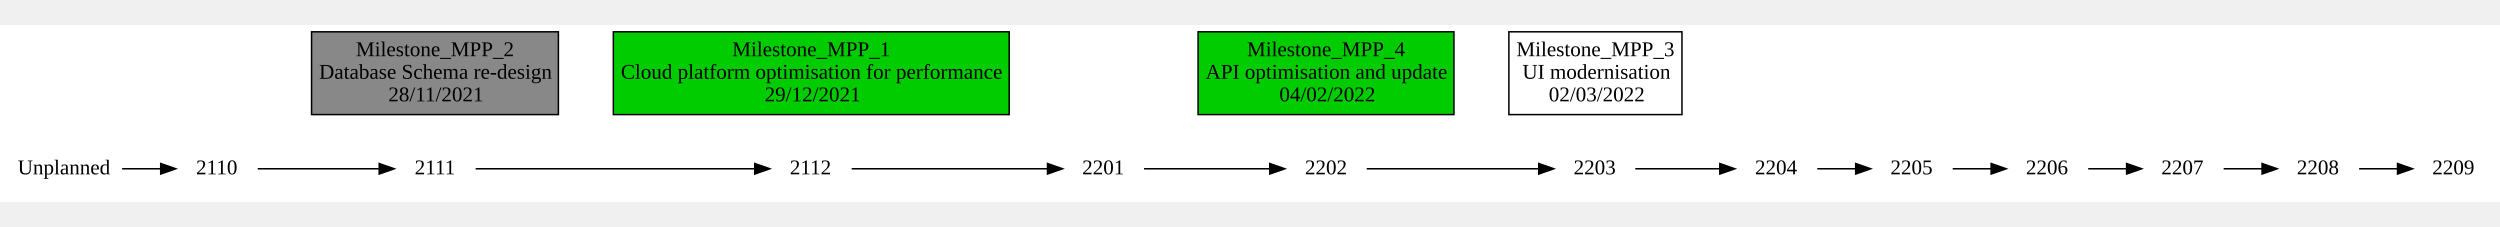
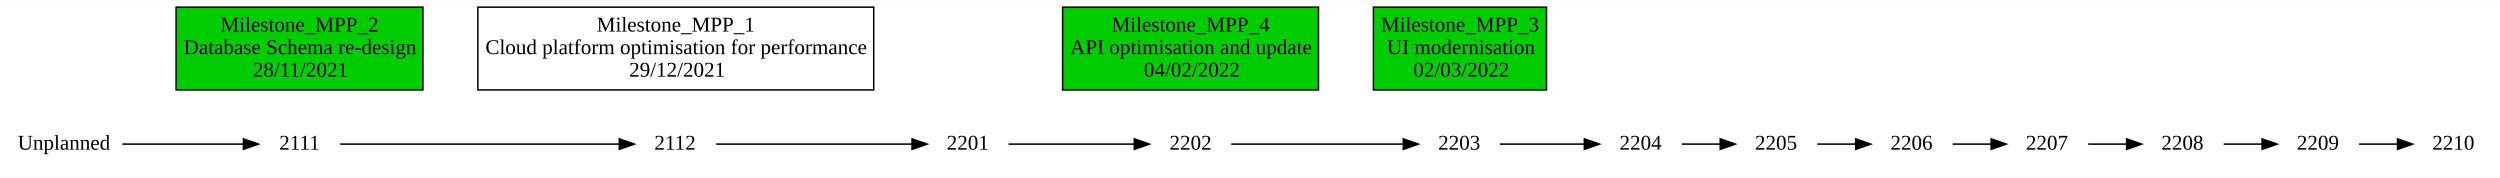
- <svg xmlns="http://www.w3.org/2000/svg" width="1300pt" height="118pt" viewBox="0.00 0.00 1661.00 117.50">
+ <svg xmlns="http://www.w3.org/2000/svg" width="1661pt" height="118pt" viewBox="0.00 0.00 1661.00 117.50">
  <g id="graph0" class="graph" transform="scale(1 1) rotate(0) translate(4 113.5)">
    <polygon fill="white" stroke="transparent" points="-4,4 -4,-113.5 1657,-113.5 1657,4 -4,4" />
    <g id="node1" class="node">
      <text text-anchor="middle" x="38.5" y="-14.3" font-family="Times New Roman,serif" font-size="14.00">Unplanned</text>
    </g>
    <g id="node2" class="node">
-       <text text-anchor="middle" x="140" y="-14.3" font-family="Times New Roman,serif" font-size="14.00">2110</text>
+       <text text-anchor="middle" x="195" y="-14.3" font-family="Times New Roman,serif" font-size="14.00">2111</text>
    </g>
    <g id="edge1" class="edge">
-       <path fill="none" stroke="black" d="M77.12,-18C85.47,-18 94.32,-18 102.63,-18" />
-       <polygon fill="black" stroke="black" points="102.78,-21.5 112.78,-18 102.78,-14.5 102.78,-21.5" />
+       <path fill="none" stroke="black" d="M77.29,-18C101.73,-18 133.36,-18 157.53,-18" />
+       <polygon fill="black" stroke="black" points="157.72,-21.5 167.72,-18 157.72,-14.5 157.72,-21.5" />
    </g>
    <g id="node3" class="node">
-       <text text-anchor="middle" x="285" y="-14.3" font-family="Times New Roman,serif" font-size="14.00">2111</text>
+       <text text-anchor="middle" x="444.5" y="-14.3" font-family="Times New Roman,serif" font-size="14.00">2112</text>
    </g>
    <g id="edge2" class="edge">
-       <path fill="none" stroke="black" d="M167.23,-18C189.8,-18 222.61,-18 247.71,-18" />
-       <polygon fill="black" stroke="black" points="247.94,-21.5 257.94,-18 247.94,-14.5 247.94,-21.5" />
+       <path fill="none" stroke="black" d="M222.02,-18C266.4,-18 356.81,-18 407.32,-18" />
+       <polygon fill="black" stroke="black" points="407.46,-21.5 417.46,-18 407.46,-14.5 407.46,-21.5" />
    </g>
    <g id="node4" class="node">
-       <text text-anchor="middle" x="534.5" y="-14.3" font-family="Times New Roman,serif" font-size="14.00">2112</text>
+       <text text-anchor="middle" x="639" y="-14.3" font-family="Times New Roman,serif" font-size="14.00">2201</text>
    </g>
    <g id="edge3" class="edge">
-       <path fill="none" stroke="black" d="M312.02,-18C356.4,-18 446.81,-18 497.32,-18" />
-       <polygon fill="black" stroke="black" points="497.46,-21.5 507.46,-18 497.46,-14.5 497.46,-21.5" />
+       <path fill="none" stroke="black" d="M471.86,-18C505.56,-18 564.05,-18 601.87,-18" />
+       <polygon fill="black" stroke="black" points="601.96,-21.5 611.96,-18 601.96,-14.5 601.96,-21.5" />
    </g>
    <g id="node5" class="node">
-       <text text-anchor="middle" x="729" y="-14.3" font-family="Times New Roman,serif" font-size="14.00">2201</text>
+       <text text-anchor="middle" x="787" y="-14.3" font-family="Times New Roman,serif" font-size="14.00">2202</text>
    </g>
    <g id="edge4" class="edge">
-       <path fill="none" stroke="black" d="M561.86,-18C595.56,-18 654.05,-18 691.87,-18" />
-       <polygon fill="black" stroke="black" points="691.96,-21.5 701.96,-18 691.96,-14.5 691.96,-21.5" />
+       <path fill="none" stroke="black" d="M666.1,-18C689.31,-18 723.5,-18 749.43,-18" />
+       <polygon fill="black" stroke="black" points="749.63,-21.5 759.63,-18 749.63,-14.5 749.63,-21.5" />
    </g>
    <g id="node6" class="node">
-       <text text-anchor="middle" x="877" y="-14.3" font-family="Times New Roman,serif" font-size="14.00">2202</text>
+       <text text-anchor="middle" x="965.5" y="-14.3" font-family="Times New Roman,serif" font-size="14.00">2203</text>
    </g>
    <g id="edge5" class="edge">
-       <path fill="none" stroke="black" d="M756.1,-18C779.31,-18 813.5,-18 839.43,-18" />
-       <polygon fill="black" stroke="black" points="839.63,-21.5 849.63,-18 839.63,-14.5 839.63,-21.5" />
+       <path fill="none" stroke="black" d="M814.04,-18C844.15,-18 893.93,-18 927.91,-18" />
+       <polygon fill="black" stroke="black" points="928.35,-21.5 938.35,-18 928.35,-14.5 928.35,-21.5" />
    </g>
    <g id="node7" class="node">
-       <text text-anchor="middle" x="1055.5" y="-14.3" font-family="Times New Roman,serif" font-size="14.00">2203</text>
+       <text text-anchor="middle" x="1086" y="-14.3" font-family="Times New Roman,serif" font-size="14.00">2204</text>
    </g>
    <g id="edge6" class="edge">
-       <path fill="none" stroke="black" d="M904.04,-18C934.15,-18 983.93,-18 1017.91,-18" />
-       <polygon fill="black" stroke="black" points="1018.35,-21.5 1028.35,-18 1018.35,-14.5 1018.35,-21.5" />
+       <path fill="none" stroke="black" d="M992.51,-18C1008.91,-18 1030.34,-18 1048.44,-18" />
+       <polygon fill="black" stroke="black" points="1048.65,-21.5 1058.65,-18 1048.65,-14.5 1048.65,-21.5" />
    </g>
    <g id="node8" class="node">
-       <text text-anchor="middle" x="1176" y="-14.3" font-family="Times New Roman,serif" font-size="14.00">2204</text>
+       <text text-anchor="middle" x="1176" y="-14.3" font-family="Times New Roman,serif" font-size="14.00">2205</text>
    </g>
    <g id="edge7" class="edge">
-       <path fill="none" stroke="black" d="M1082.51,-18C1098.91,-18 1120.34,-18 1138.44,-18" />
-       <polygon fill="black" stroke="black" points="1138.65,-21.5 1148.65,-18 1138.65,-14.5 1138.65,-21.5" />
+       <path fill="none" stroke="black" d="M1113.4,-18C1121.39,-18 1130.31,-18 1138.82,-18" />
+       <polygon fill="black" stroke="black" points="1138.92,-21.5 1148.92,-18 1138.92,-14.5 1138.92,-21.5" />
    </g>
    <g id="node9" class="node">
-       <text text-anchor="middle" x="1266" y="-14.3" font-family="Times New Roman,serif" font-size="14.00">2205</text>
+       <text text-anchor="middle" x="1266" y="-14.3" font-family="Times New Roman,serif" font-size="14.00">2206</text>
    </g>
    <g id="edge8" class="edge">
      <path fill="none" stroke="black" d="M1203.4,-18C1211.39,-18 1220.31,-18 1228.82,-18" />
      <polygon fill="black" stroke="black" points="1228.92,-21.5 1238.92,-18 1228.92,-14.5 1228.92,-21.5" />
    </g>
    <g id="node10" class="node">
-       <text text-anchor="middle" x="1356" y="-14.3" font-family="Times New Roman,serif" font-size="14.00">2206</text>
+       <text text-anchor="middle" x="1356" y="-14.3" font-family="Times New Roman,serif" font-size="14.00">2207</text>
    </g>
    <g id="edge9" class="edge">
      <path fill="none" stroke="black" d="M1293.4,-18C1301.39,-18 1310.31,-18 1318.82,-18" />
      <polygon fill="black" stroke="black" points="1318.92,-21.5 1328.92,-18 1318.92,-14.5 1318.92,-21.5" />
    </g>
    <g id="node11" class="node">
-       <text text-anchor="middle" x="1446" y="-14.3" font-family="Times New Roman,serif" font-size="14.00">2207</text>
+       <text text-anchor="middle" x="1446" y="-14.3" font-family="Times New Roman,serif" font-size="14.00">2208</text>
    </g>
    <g id="edge10" class="edge">
      <path fill="none" stroke="black" d="M1383.4,-18C1391.39,-18 1400.31,-18 1408.82,-18" />
      <polygon fill="black" stroke="black" points="1408.92,-21.5 1418.92,-18 1408.92,-14.5 1408.92,-21.5" />
    </g>
    <g id="node12" class="node">
-       <text text-anchor="middle" x="1536" y="-14.3" font-family="Times New Roman,serif" font-size="14.00">2208</text>
+       <text text-anchor="middle" x="1536" y="-14.3" font-family="Times New Roman,serif" font-size="14.00">2209</text>
    </g>
    <g id="edge11" class="edge">
      <path fill="none" stroke="black" d="M1473.4,-18C1481.39,-18 1490.31,-18 1498.82,-18" />
      <polygon fill="black" stroke="black" points="1498.92,-21.5 1508.92,-18 1498.92,-14.5 1498.92,-21.5" />
    </g>
    <g id="node13" class="node">
-       <text text-anchor="middle" x="1626" y="-14.3" font-family="Times New Roman,serif" font-size="14.00">2209</text>
+       <text text-anchor="middle" x="1626" y="-14.3" font-family="Times New Roman,serif" font-size="14.00">2210</text>
    </g>
    <g id="edge12" class="edge">
      <path fill="none" stroke="black" d="M1563.4,-18C1571.39,-18 1580.31,-18 1588.82,-18" />
      <polygon fill="black" stroke="black" points="1588.92,-21.5 1598.92,-18 1588.92,-14.5 1588.92,-21.5" />
    </g>
    <g id="node14" class="node">
-       <polygon fill="#00cc00" stroke="transparent" points="792,-54 792,-109 962,-109 962,-54 792,-54" />
-       <polygon fill="none" stroke="black" points="792,-54 792,-109 962,-109 962,-54 792,-54" />
-       <text text-anchor="start" x="824.5" y="-92.8" font-family="Times New Roman,serif" font-size="14.00">Milestone_MPP_4</text>
-       <text text-anchor="start" x="797" y="-77.8" font-family="Times New Roman,serif" font-size="14.00">API optimisation and update</text>
-       <text text-anchor="start" x="846" y="-62.8" font-family="Times New Roman,serif" font-size="14.00">04/02/2022</text>
+       <a href="https://bluesheenah.atlassian.net/browse/MPP-4">
+         <polygon fill="#00cc00" stroke="transparent" points="702,-54 702,-109 872,-109 872,-54 702,-54" />
+         <polygon fill="none" stroke="black" points="702,-54 702,-109 872,-109 872,-54 702,-54" />
+         <text text-anchor="start" x="734.5" y="-92.8" font-family="Times New Roman,serif" font-size="14.00">Milestone_MPP_4</text>
+         <text text-anchor="start" x="707" y="-77.8" font-family="Times New Roman,serif" font-size="14.00">API optimisation and update</text>
+         <text text-anchor="start" x="756" y="-62.8" font-family="Times New Roman,serif" font-size="14.00">04/02/2022</text>
+ &gt;</a>
    </g>
    <g id="node15" class="node">
-       <polygon fill="#ffffff" stroke="transparent" points="998.5,-54 998.5,-109 1113.5,-109 1113.5,-54 998.5,-54" />
-       <polygon fill="none" stroke="black" points="998.5,-54 998.5,-109 1113.5,-109 1113.5,-54 998.5,-54" />
-       <text text-anchor="start" x="1003.5" y="-92.8" font-family="Times New Roman,serif" font-size="14.00">Milestone_MPP_3</text>
-       <text text-anchor="start" x="1007.5" y="-77.8" font-family="Times New Roman,serif" font-size="14.00">UI modernisation</text>
-       <text text-anchor="start" x="1025" y="-62.8" font-family="Times New Roman,serif" font-size="14.00">02/03/2022</text>
+       <a href="https://bluesheenah.atlassian.net/browse/MPP-3">
+         <polygon fill="#00cc00" stroke="transparent" points="908.5,-54 908.5,-109 1023.5,-109 1023.5,-54 908.5,-54" />
+         <polygon fill="none" stroke="black" points="908.5,-54 908.5,-109 1023.5,-109 1023.5,-54 908.5,-54" />
+         <text text-anchor="start" x="913.5" y="-92.8" font-family="Times New Roman,serif" font-size="14.00">Milestone_MPP_3</text>
+         <text text-anchor="start" x="917.5" y="-77.8" font-family="Times New Roman,serif" font-size="14.00">UI modernisation</text>
+         <text text-anchor="start" x="935" y="-62.8" font-family="Times New Roman,serif" font-size="14.00">02/03/2022</text>
+ &gt;</a>
    </g>
    <g id="node16" class="node">
-       <polygon fill="#888888" stroke="transparent" points="203,-54 203,-109 367,-109 367,-54 203,-54" />
-       <polygon fill="none" stroke="black" points="203,-54 203,-109 367,-109 367,-54 203,-54" />
-       <text text-anchor="start" x="232.5" y="-92.8" font-family="Times New Roman,serif" font-size="14.00">Milestone_MPP_2</text>
-       <text text-anchor="start" x="208" y="-77.8" font-family="Times New Roman,serif" font-size="14.00">Database Schema re-design</text>
-       <text text-anchor="start" x="254" y="-62.8" font-family="Times New Roman,serif" font-size="14.00">28/11/2021</text>
+       <a href="https://bluesheenah.atlassian.net/browse/MPP-2">
+         <polygon fill="#00cc00" stroke="transparent" points="113,-54 113,-109 277,-109 277,-54 113,-54" />
+         <polygon fill="none" stroke="black" points="113,-54 113,-109 277,-109 277,-54 113,-54" />
+         <text text-anchor="start" x="142.5" y="-92.8" font-family="Times New Roman,serif" font-size="14.00">Milestone_MPP_2</text>
+         <text text-anchor="start" x="118" y="-77.8" font-family="Times New Roman,serif" font-size="14.00">Database Schema re-design</text>
+         <text text-anchor="start" x="164" y="-62.8" font-family="Times New Roman,serif" font-size="14.00">28/11/2021</text>
+ &gt;</a>
    </g>
    <g id="node17" class="node">
-       <polygon fill="#00cc00" stroke="transparent" points="403.5,-54 403.5,-109 666.5,-109 666.5,-54 403.5,-54" />
-       <polygon fill="none" stroke="black" points="403.5,-54 403.5,-109 666.5,-109 666.5,-54 403.5,-54" />
-       <text text-anchor="start" x="482.5" y="-92.8" font-family="Times New Roman,serif" font-size="14.00">Milestone_MPP_1</text>
-       <text text-anchor="start" x="408.5" y="-77.8" font-family="Times New Roman,serif" font-size="14.00">Cloud platform optimisation for performance</text>
-       <text text-anchor="start" x="504" y="-62.8" font-family="Times New Roman,serif" font-size="14.00">29/12/2021</text>
+       <a href="https://bluesheenah.atlassian.net/browse/MPP-1">
+         <polygon fill="#ffffff" stroke="transparent" points="313.5,-54 313.5,-109 576.5,-109 576.5,-54 313.5,-54" />
+         <polygon fill="none" stroke="black" points="313.5,-54 313.5,-109 576.5,-109 576.5,-54 313.5,-54" />
+         <text text-anchor="start" x="392.5" y="-92.8" font-family="Times New Roman,serif" font-size="14.00">Milestone_MPP_1</text>
+         <text text-anchor="start" x="318.5" y="-77.8" font-family="Times New Roman,serif" font-size="14.00">Cloud platform optimisation for performance</text>
+         <text text-anchor="start" x="414" y="-62.8" font-family="Times New Roman,serif" font-size="14.00">29/12/2021</text>
+ &gt;</a>
    </g>
  </g>
</svg>
